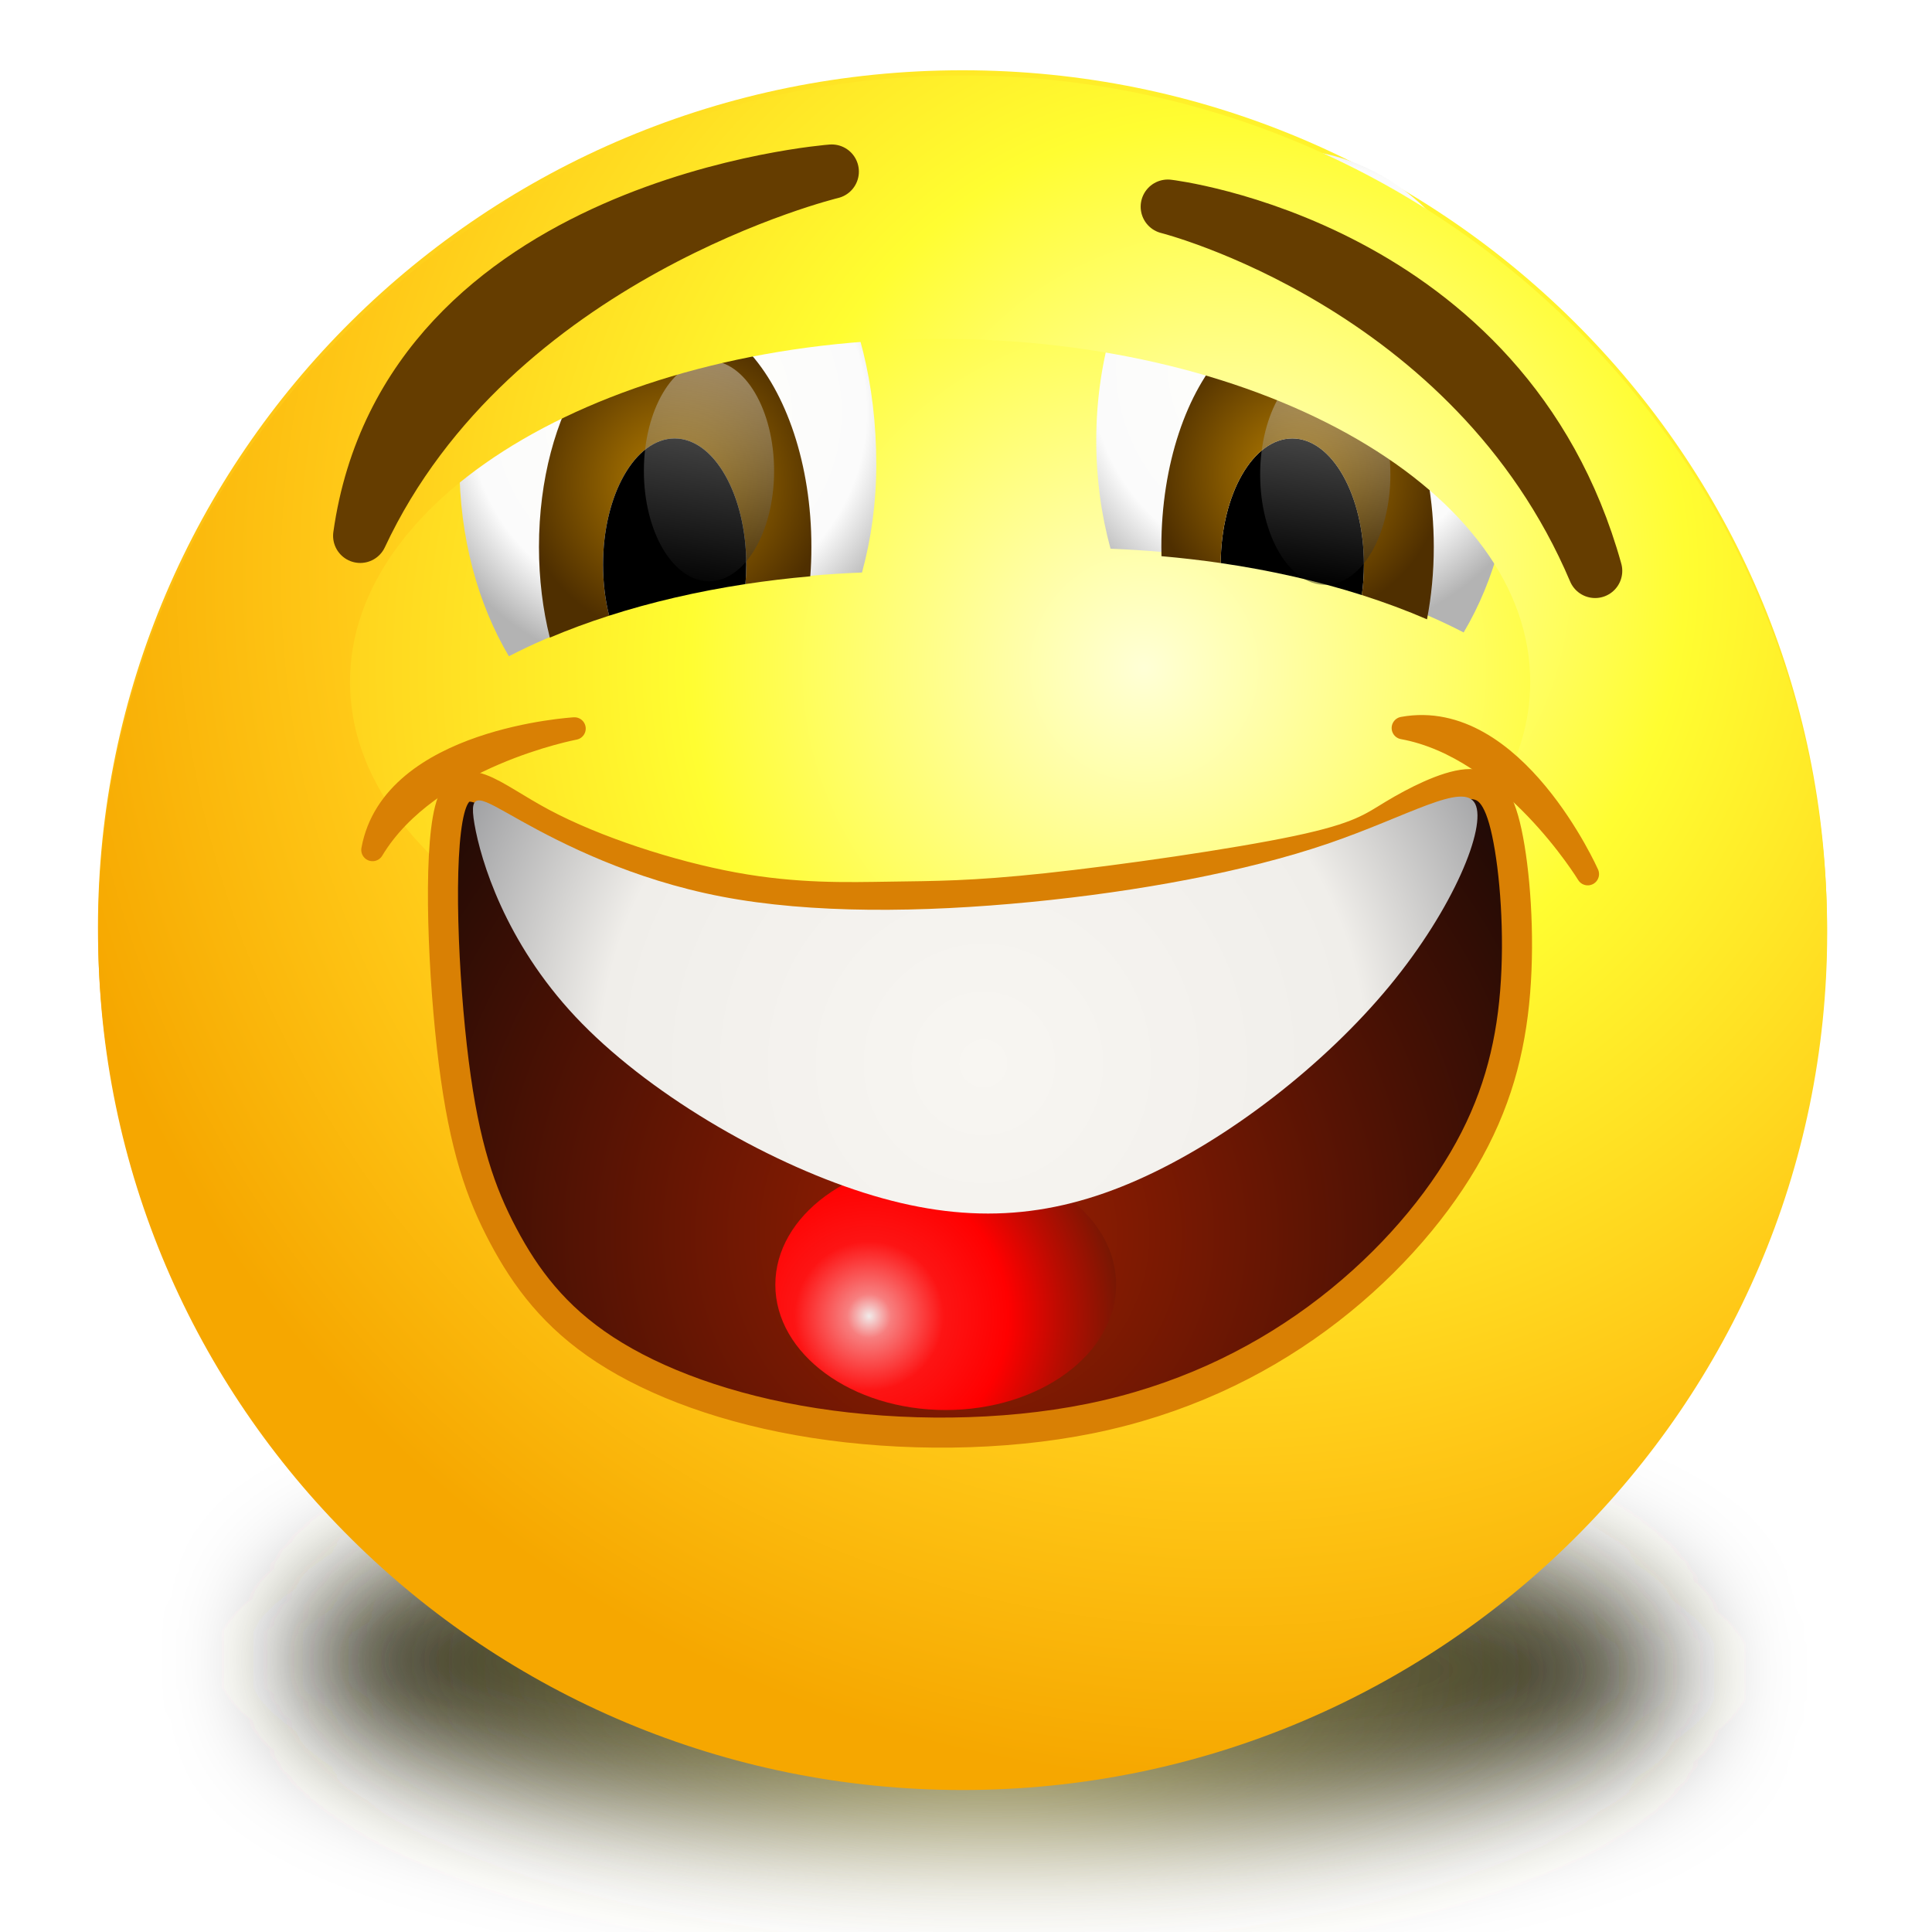
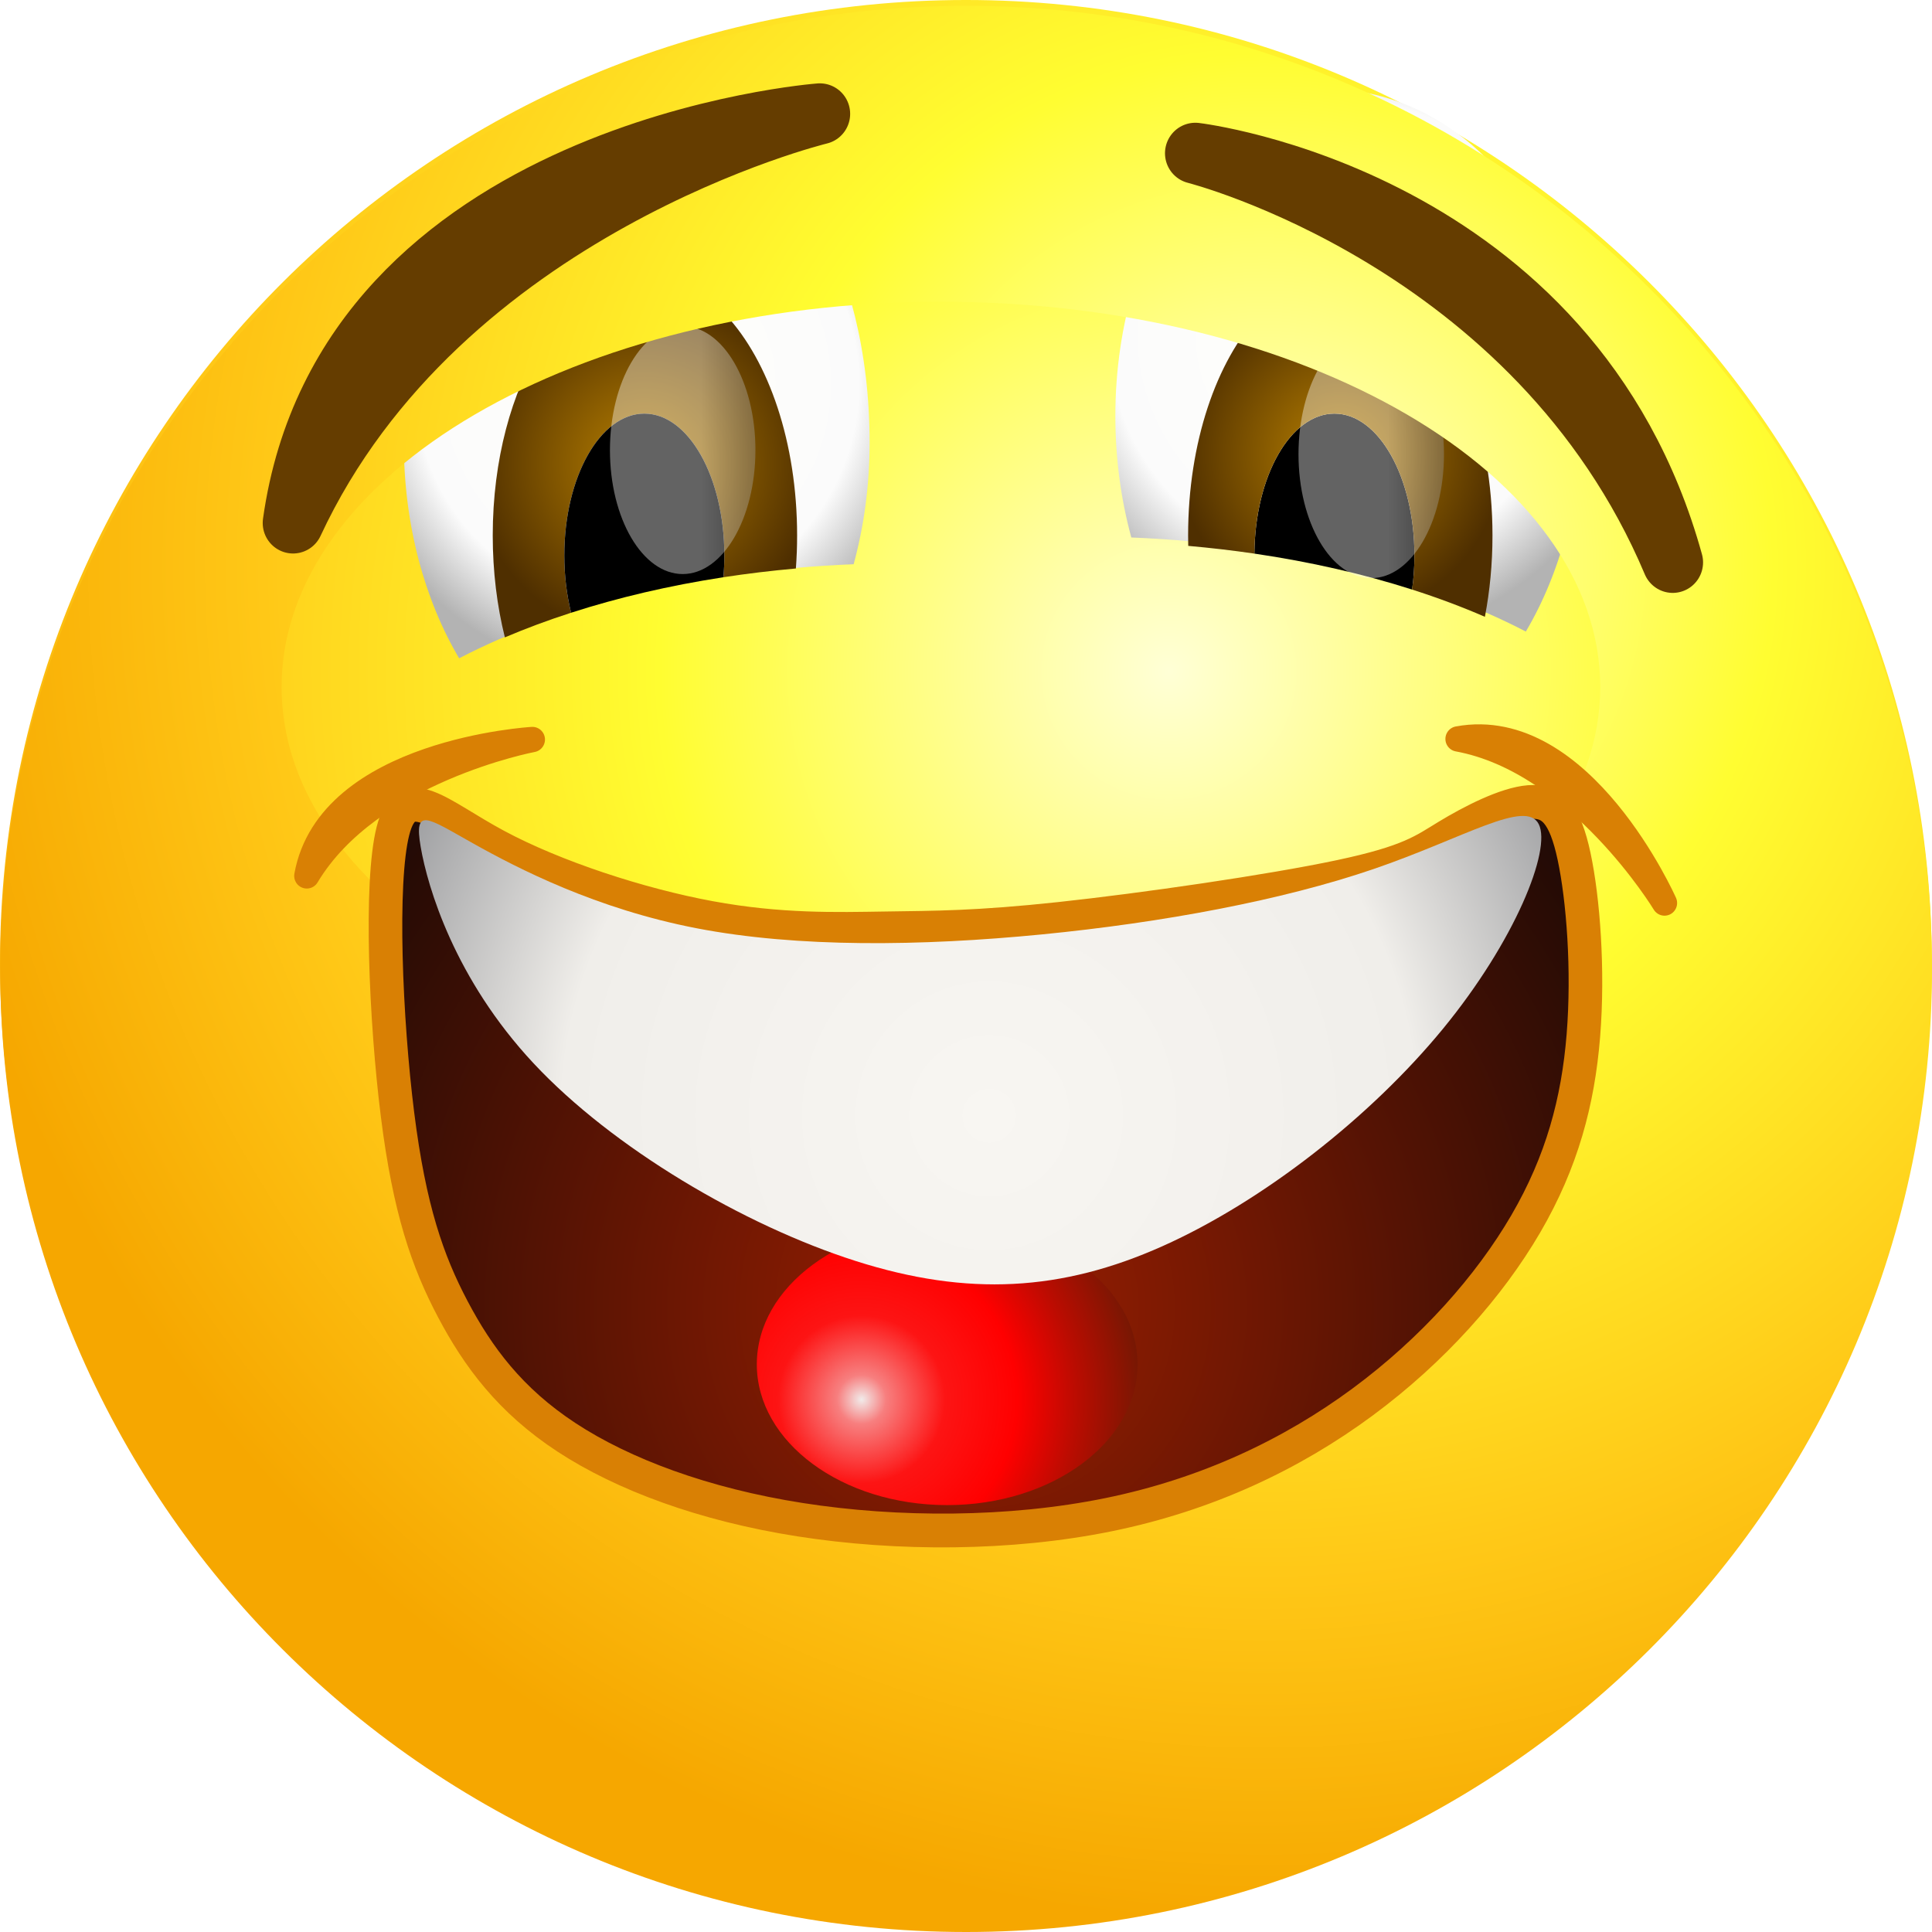
- <svg xmlns="http://www.w3.org/2000/svg" version="1.1" baseProfile="full" width="257" height="257" viewBox="0 0 257.00 257.00" enable-background="new 0 0 257.00 257.00" xml:space="preserve">
-   <radialGradient id="SVGID_Fill1_" cx="130.867" cy="221.548" r="120.827" gradientUnits="userSpaceOnUse" gradientTransform="rotate(180 130.8666 221.5484)">
-     <stop offset="0" stop-color="#A8A162" stop-opacity="1" />
-     <stop offset="1" stop-color="#000000" stop-opacity="1" />
+ <svg xmlns="http://www.w3.org/2000/svg" x="0" y="0" width="48" height="48" overflow="hidden" viewBox="0, 0, 48, 48" preserveAspectRatio="xMidYMid" font-size="0" id="svg" xml:space="preserve" version="1.1">
+   <radialGradient cx="130.867" cy="221.548" r="120.827" fx="130.867" fy="221.548" gradientUnits="userSpaceOnUse" gradientTransform="rotate(180, 130.8666, 221.5484)" id="SVGID_Fill1_" xml:space="preserve">
+     <stop offset="0%" stop-color="#A8A162" stop-opacity="1" id="stop2" xml:space="preserve" />
+     <stop offset="100%" stop-color="#000000" stop-opacity="1" id="stop4" xml:space="preserve" />
  </radialGradient>
-   <filter id="Filter_GaussianBlur1_" filterUnits="userSpaceOnUse">
-     <feGaussianBlur stdDeviation="7.937" />
+   <filter x="none" y="none" width="none" height="none" color-interpolation-filters="auto" id="Filter_GaussianBlur1_" xml:space="preserve">
+     <feGaussianBlur stdDeviation="7.937" id="feGaussianBlur7" xml:space="preserve" />
  </filter>
-   <path fill="url(#SVGID_Fill1_)" stroke-width="0.2" stroke-linejoin="round" filter="url(#Filter_GaussianBlur1_)" d="M 39.16,220.704C 39.16,233.362 80.218,243.999 130.868,244.467L 130.868,244.467C 181.515,244.932 222.575,235.049 222.575,222.393L 222.575,222.393C 222.575,209.737 181.515,199.099 130.868,198.632L 130.868,198.632C 129.718,198.622 128.573,198.617 127.433,198.617L 127.433,198.617C 78.375,198.617 39.16,208.335 39.16,220.704 Z " />
-   <g>
-     <radialGradient id="SVGID_Fill2_" cx="152.21" cy="88.858" r="160.925" gradientUnits="userSpaceOnUse" gradientTransform="rotate(236.8255 152.2096 88.85776)">
-       <stop offset="0" stop-color="#FFFFD6" stop-opacity="1" />
-       <stop offset="0.377" stop-color="#FFFD31" stop-opacity="1" />
-       <stop offset="0.741" stop-color="#FFC817" stop-opacity="1" />
-       <stop offset="1" stop-color="#F6A700" stop-opacity="1" />
+   <g transform="matrix(0.2086715, 0, 0, 0.2098207, -2.718865, -1.961249)" id="g155" xml:space="preserve">
+     <radialGradient cx="152.21" cy="88.858" r="160.925" fx="152.21" fy="88.858" gradientUnits="userSpaceOnUse" gradientTransform="rotate(-123.1746, 152.2096, 88.85776)" id="SVGID_Fill2_" xml:space="preserve">
+       <stop offset="0%" stop-color="#FFFFD6" stop-opacity="1" id="stop12" xml:space="preserve" />
+       <stop offset="37.674%" stop-color="#FFFD31" stop-opacity="1" id="stop14" xml:space="preserve" />
+       <stop offset="74.059%" stop-color="#FFC817" stop-opacity="1" id="stop16" xml:space="preserve" />
+       <stop offset="100%" stop-color="#F6A700" stop-opacity="1" id="stop18" xml:space="preserve" />
    </radialGradient>
-     <path fill="url(#SVGID_Fill2_)" stroke-width="0.2" stroke-linejoin="round" d="M 13.029,123.385C 13.029,186.367 64.516,237.425 128.03,237.425L 128.03,237.425C 191.543,237.425 243.029,186.367 243.029,123.385L 243.029,123.385C 243.029,60.404 191.543,9.347 128.03,9.347L 128.03,9.347C 64.516,9.347 13.029,60.404 13.029,123.385 Z " />
-     <g>
-       <radialGradient id="SVGID_Fill3_" cx="172.647" cy="48.896" r="36.597" gradientUnits="userSpaceOnUse" gradientTransform="rotate(182.0711 172.6466 48.89584)">
-         <stop offset="0" stop-color="#FFFFFB" stop-opacity="1" />
-         <stop offset="0.755" stop-color="#FBFBFB" stop-opacity="1" />
-         <stop offset="1" stop-color="#B3B3B3" stop-opacity="1" />
+     <path d="M13.029 123.385 C13.029 186.367 64.516 237.425 128.03 237.425 L128.03 237.425 C191.543 237.425 243.029 186.367 243.029 123.385 L243.029 123.385 C243.029 60.404 191.543 9.347 128.03 9.347 L128.03 9.347 C64.516 9.347 13.029 60.404 13.029 123.385 z" stroke-width="0.2" stroke-linejoin="round" id="path21" xml:space="preserve" connector-curvature="0" style="fill:url(#SVGID_Fill2_);" />
+     <g id="g103" xml:space="preserve">
+       <radialGradient cx="172.647" cy="48.896" r="36.597" fx="172.647" fy="48.896" gradientUnits="userSpaceOnUse" gradientTransform="rotate(-177.9289, 172.6466, 48.89584)" id="SVGID_Fill3_" xml:space="preserve">
+         <stop offset="0%" stop-color="#FFFFFB" stop-opacity="1" id="stop23" xml:space="preserve" />
+         <stop offset="75.54%" stop-color="#FBFBFB" stop-opacity="1" id="stop25" xml:space="preserve" />
+         <stop offset="100%" stop-color="#B3B3B3" stop-opacity="1" id="stop27" xml:space="preserve" />
      </radialGradient>
-       <path fill="url(#SVGID_Fill3_)" stroke-width="0.2" stroke-linejoin="round" d="M 145.825,58.595C 145.825,63.672 146.503,68.529 147.727,72.989L 147.727,72.989C 166.087,73.725 182.544,77.839 194.698,84.13L 194.698,84.13C 198.795,77.243 201.282,68.33 201.282,58.595L 201.282,58.595C 201.282,36.774 188.446,19.794 170.162,19.794L 170.162,19.794C 158.614,19.794 145.825,36.774 145.825,58.595 Z " />
-       <radialGradient id="SVGID_Fill4_" cx="88.839" cy="54.777" r="35.002" gradientUnits="userSpaceOnUse" gradientTransform="rotate(175.3943 88.83923 54.7767)">
-         <stop offset="0" stop-color="#FFFFFB" stop-opacity="1" />
-         <stop offset="0.755" stop-color="#FBFBFB" stop-opacity="1" />
-         <stop offset="1" stop-color="#B3B3B3" stop-opacity="1" />
+       <path d="M145.825 58.595 C145.825 63.672 146.503 68.529 147.727 72.989 L147.727 72.989 C166.087 73.725 182.544 77.839 194.698 84.13 L194.698 84.13 C198.795 77.243 201.282 68.33 201.282 58.595 L201.282 58.595 C201.282 36.774 188.446 19.794 170.162 19.794 L170.162 19.794 C158.614 19.794 145.825 36.774 145.825 58.595 z" stroke-width="0.2" stroke-linejoin="round" id="path30" xml:space="preserve" connector-curvature="0" style="fill:url(#SVGID_Fill3_);" />
+       <radialGradient cx="88.839" cy="54.777" r="35.002" fx="88.839" fy="54.777" gradientUnits="userSpaceOnUse" gradientTransform="rotate(175.3943, 88.83923, 54.7767)" id="SVGID_Fill4_" xml:space="preserve">
+         <stop offset="0%" stop-color="#FFFFFB" stop-opacity="1" id="stop32" xml:space="preserve" />
+         <stop offset="75.54%" stop-color="#FBFBFB" stop-opacity="1" id="stop34" xml:space="preserve" />
+         <stop offset="100%" stop-color="#B3B3B3" stop-opacity="1" id="stop36" xml:space="preserve" />
      </radialGradient>
-       <path fill="url(#SVGID_Fill4_)" stroke-width="0.2" stroke-linejoin="round" d="M 61.109,61.762C 61.109,71.497 63.598,80.41 67.694,87.297L 67.694,87.297C 79.848,81.006 96.305,76.892 114.665,76.156L 114.665,76.156C 115.889,71.696 116.566,66.838 116.566,61.762L 116.566,61.762C 116.566,39.941 106.359,25.294 97.023,22.961L 97.023,22.961C 95.196,22.505 93.391,22.287 91.622,22.287L 91.622,22.287C 74.761,22.285 61.109,42.012 61.109,61.762 Z " />
-       <path fill="#000000" fill-opacity="1" stroke-width="0.2" stroke-linejoin="round" d="M 181.433,75.117C 181.433,65.842 177.168,58.323 171.906,58.323C 166.687,58.323 162.447,65.725 162.381,74.9C 169.078,75.877 175.385,77.32 181.156,79.157C 181.337,77.863 181.433,76.51 181.433,75.117 Z " />
-       <radialGradient id="SVGID_Fill5_" cx="89.815" cy="64.244" r="20.574" gradientUnits="userSpaceOnUse">
-         <stop offset="0" stop-color="#B88000" stop-opacity="1" />
-         <stop offset="1" stop-color="#4F2F00" stop-opacity="1" />
+       <path d="M61.109 61.762 C61.109 71.497 63.598 80.41 67.694 87.297 L67.694 87.297 C79.848 81.006 96.305 76.892 114.665 76.156 L114.665 76.156 C115.889 71.696 116.566 66.838 116.566 61.762 L116.566 61.762 C116.566 39.941 106.359 25.294 97.023 22.961 L97.023 22.961 C95.196 22.505 93.391 22.287 91.622 22.287 L91.622 22.287 C74.761 22.285 61.109 42.012 61.109 61.762 z" stroke-width="0.2" stroke-linejoin="round" id="path39" xml:space="preserve" connector-curvature="0" style="fill:url(#SVGID_Fill4_);" />
+       <path d="M181.433 75.117 C181.433 65.842 177.168 58.323 171.906 58.323 C166.687 58.323 162.447 65.725 162.381 74.9 C169.078 75.878 175.385 77.32 181.156 79.157 C181.337 77.863 181.433 76.51 181.433 75.117 z" stroke-width="0.2" stroke-linejoin="round" id="path41" xml:space="preserve" connector-curvature="0" style="fill:#000000;" />
+       <radialGradient cx="89.815" cy="64.244" r="20.574" fx="89.815" fy="64.244" gradientUnits="userSpaceOnUse" id="SVGID_Fill5_" xml:space="preserve">
+         <stop offset="0%" stop-color="#B88000" stop-opacity="1" id="stop43" xml:space="preserve" />
+         <stop offset="100%" stop-color="#4F2F00" stop-opacity="1" id="stop45" xml:space="preserve" />
      </radialGradient>
-       <path fill="url(#SVGID_Fill5_)" stroke-width="0.2" stroke-linejoin="round" d="M 82.192,44.812C 80.478,46.162 78.911,47.953 77.54,50.098C 73.945,55.723 71.696,63.788 71.696,72.751C 71.696,77.034 72.21,81.113 73.139,84.818C 75.635,83.761 78.269,82.785 81.027,81.9C 80.507,79.826 80.218,77.531 80.218,75.117C 80.218,65.842 84.484,58.323 89.745,58.323C 95.006,58.323 99.271,65.842 99.271,75.117C 99.271,75.995 99.233,76.857 99.159,77.698C 101.968,77.269 104.849,76.922 107.788,76.663C 107.884,75.382 107.933,74.076 107.933,72.751C 107.933,61.754 104.559,52.094 99.454,46.647C 98.24,45.931 96.986,45.336 95.696,44.871C 93.513,44.084 91.229,43.67 88.868,43.67C 86.571,43.67 84.326,44.062 82.192,44.812 Z " />
-       <radialGradient id="SVGID_Fill6_" cx="172.607" cy="63.026" r="19.357" gradientUnits="userSpaceOnUse">
-         <stop offset="0" stop-color="#B88000" stop-opacity="1" />
-         <stop offset="1" stop-color="#4F2F00" stop-opacity="1" />
+       <path d="M82.192 44.812 C80.478 46.162 78.911 47.953 77.54 50.098 C73.945 55.723 71.696 63.788 71.696 72.751 C71.696 77.034 72.21 81.113 73.139 84.818 C75.635 83.761 78.269 82.785 81.027 81.9 C80.507 79.826 80.218 77.531 80.218 75.117 C80.218 65.842 84.484 58.323 89.745 58.323 C95.006 58.323 99.271 65.842 99.271 75.117 C99.271 75.995 99.233 76.857 99.159 77.698 C101.968 77.269 104.849 76.922 107.788 76.663 C107.884 75.382 107.933 74.076 107.933 72.751 C107.933 61.754 104.559 52.094 99.454 46.647 C98.24 45.931 96.986 45.336 95.696 44.871 C93.513 44.084 91.229 43.67 88.868 43.67 C86.571 43.67 84.326 44.062 82.192 44.812 z" stroke-width="0.2" stroke-linejoin="round" id="path48" xml:space="preserve" connector-curvature="0" style="fill:url(#SVGID_Fill5_);" />
+       <radialGradient cx="172.607" cy="63.026" r="19.357" fx="172.607" fy="63.026" gradientUnits="userSpaceOnUse" id="SVGID_Fill6_" xml:space="preserve">
+         <stop offset="0%" stop-color="#B88000" stop-opacity="1" id="stop50" xml:space="preserve" />
+         <stop offset="100%" stop-color="#4F2F00" stop-opacity="1" id="stop52" xml:space="preserve" />
      </radialGradient>
-       <path fill="url(#SVGID_Fill6_)" stroke-width="0.2" stroke-linejoin="round" d="M 162.968,46.646C 157.862,52.094 154.488,61.753 154.488,72.751C 154.488,73.164 154.493,73.576 154.503,73.985C 157.181,74.219 159.809,74.525 162.381,74.9C 162.447,65.725 166.687,58.323 171.906,58.323C 177.168,58.323 181.433,65.842 181.433,75.117C 181.433,76.51 181.337,77.863 181.156,79.157C 184.201,80.126 187.097,81.205 189.823,82.383C 190.409,79.353 190.726,76.115 190.726,72.751C 190.726,60.369 186.434,49.703 180.23,44.812C 178.097,44.062 175.85,43.67 173.554,43.67C 169.797,43.67 166.235,44.72 162.968,46.646 Z " />
-       <path fill="#000000" fill-opacity="1" stroke-width="0.2" stroke-linejoin="round" d="M 99.159,77.698C 99.233,76.857 99.271,75.995 99.271,75.117C 99.271,65.842 95.006,58.323 89.745,58.323C 84.484,58.323 80.218,65.842 80.218,75.117C 80.218,77.531 80.507,79.826 81.027,81.9C 86.61,80.108 92.697,78.686 99.159,77.698 Z " />
-       <linearGradient id="SVGID_Fill7_" gradientUnits="objectBoundingBox" x1="0.625" y1="0.015" x2="1.683" y2="0.015" gradientTransform="rotate(95.14439 0.625437 0.014689)">
-         <stop offset="0" stop-color="#FFFFFF" stop-opacity="0.388" />
-         <stop offset="1" stop-color="#000000" stop-opacity="0.388" />
+       <path d="M162.968 46.646 C157.862 52.094 154.488 61.753 154.488 72.751 C154.488 73.164 154.493 73.576 154.503 73.985 C157.181 74.219 159.809 74.525 162.381 74.9 C162.447 65.725 166.687 58.323 171.906 58.323 C177.168 58.323 181.433 65.842 181.433 75.117 C181.433 76.51 181.337 77.863 181.156 79.157 C184.201 80.126 187.097 81.205 189.823 82.383 C190.409 79.353 190.726 76.115 190.726 72.751 C190.726 60.369 186.434 49.703 180.23 44.812 C178.097 44.062 175.85 43.67 173.554 43.67 C169.797 43.67 166.235 44.72 162.968 46.646 z" stroke-width="0.2" stroke-linejoin="round" id="path55" xml:space="preserve" connector-curvature="0" style="fill:url(#SVGID_Fill6_);" />
+       <path d="M99.159 77.698 C99.233 76.857 99.271 75.995 99.271 75.117 C99.271 65.842 95.006 58.323 89.745 58.323 C84.484 58.323 80.218 65.842 80.218 75.117 C80.218 77.531 80.507 79.826 81.027 81.9 C86.61 80.108 92.697 78.686 99.159 77.698 z" stroke-width="0.2" stroke-linejoin="round" id="path57" xml:space="preserve" connector-curvature="0" style="fill:#000000;" />
+       <linearGradient x1="125.594" y1="37.182" x2="149.445" y2="37.182" gradientUnits="userSpaceOnUse" gradientTransform="scale(0.7682214, 1.301708)" id="SVGID_Fill7_" xml:space="preserve">
+         <stop offset="0%" stop-color="#FFFFFF" stop-opacity="0.388" id="stop59" xml:space="preserve" />
+         <stop offset="100%" stop-color="#000000" stop-opacity="0.388" id="stop61" xml:space="preserve" />
      </linearGradient>
-       <path fill="url(#SVGID_Fill7_)" stroke-width="0.2" stroke-linejoin="round" d="M 102.972,62.645C 102.972,70.751 99.095,77.321 94.311,77.321C 89.527,77.321 85.65,70.751 85.65,62.645C 85.65,54.54 89.527,47.97 94.311,47.97C 99.095,47.97 102.972,54.54 102.972,62.645 Z " />
-       <linearGradient id="SVGID_Fill8_" gradientUnits="objectBoundingBox" x1="0.613" y1="0.048" x2="1.58" y2="0.048" gradientTransform="rotate(94.9967 0.613358 0.048351)">
-         <stop offset="0" stop-color="#FFFFFF" stop-opacity="0.388" />
-         <stop offset="1" stop-color="#000000" stop-opacity="0.388" />
+       <path d="M102.972 62.645 C102.972 70.751 99.095 77.321 94.311 77.321 C89.527 77.321 85.65 70.751 85.65 62.645 C85.65 54.54 89.527 47.97 94.311 47.97 C99.095 47.97 102.972 54.54 102.972 62.645 z" stroke-width="0.2" stroke-linejoin="round" id="path64" xml:space="preserve" connector-curvature="0" style="fill:url(#SVGID_Fill7_);" />
+       <linearGradient x1="232.031" y1="38.312" x2="253.822" y2="38.312" gradientUnits="userSpaceOnUse" gradientTransform="scale(0.7682378, 1.30168)" id="SVGID_Fill8_" xml:space="preserve">
+         <stop offset="0%" stop-color="#FFFFFF" stop-opacity="0.388" id="stop66" xml:space="preserve" />
+         <stop offset="100%" stop-color="#000000" stop-opacity="0.388" id="stop68" xml:space="preserve" />
      </linearGradient>
-       <path fill="url(#SVGID_Fill8_)" stroke-width="0.2" stroke-linejoin="round" d="M 167.63,63.126C 167.63,71.232 171.507,77.802 176.291,77.802C 181.074,77.802 184.953,71.232 184.953,63.126C 184.953,55.022 181.074,48.45 176.291,48.45C 171.507,48.45 167.63,55.022 167.63,63.126 Z " />
-       <radialGradient id="SVGID_Fill9_" cx="101.815" cy="60.767" r="15.896" gradientUnits="userSpaceOnUse">
-         <stop offset="0" stop-color="#B88000" stop-opacity="1" />
-         <stop offset="1" stop-color="#4F2F00" stop-opacity="1" />
+       <path d="M167.63 63.126 C167.63 71.232 171.507 77.802 176.291 77.802 C181.074 77.802 184.953 71.232 184.953 63.126 C184.953 55.022 181.074 48.45 176.291 48.45 C171.507 48.45 167.63 55.022 167.63 63.126 z" stroke-width="0.2" stroke-linejoin="round" id="path71" xml:space="preserve" connector-curvature="0" style="fill:url(#SVGID_Fill8_);" />
+       <radialGradient cx="101.815" cy="60.767" r="15.896" fx="101.815" fy="60.767" gradientUnits="userSpaceOnUse" id="SVGID_Fill9_" xml:space="preserve">
+         <stop offset="0%" stop-color="#B88000" stop-opacity="1" id="stop73" xml:space="preserve" />
+         <stop offset="100%" stop-color="#4F2F00" stop-opacity="1" id="stop75" xml:space="preserve" />
      </radialGradient>
-       <path fill="url(#SVGID_Fill9_)" stroke-width="0.2" stroke-linejoin="round" d="M 107.935,72.751C 107.935,61.753 104.559,52.094 99.454,46.646C 98.24,45.931 96.986,45.336 95.696,44.871C 96.986,45.336 98.24,45.931 99.454,46.647C 104.559,52.094 107.933,61.754 107.933,72.751C 107.933,74.076 107.884,75.382 107.789,76.662C 107.885,75.382 107.935,74.076 107.935,72.751 Z " />
-       <radialGradient id="SVGID_Fill10_" cx="79.866" cy="47.455" r="2.643" gradientUnits="userSpaceOnUse">
-         <stop offset="0" stop-color="#B88000" stop-opacity="1" />
-         <stop offset="1" stop-color="#4F2F00" stop-opacity="1" />
+       <path d="M107.935 72.751 C107.935 61.753 104.559 52.094 99.454 46.646 C98.24 45.931 96.986 45.336 95.696 44.871 C96.986 45.336 98.24 45.931 99.454 46.647 C104.559 52.094 107.933 61.754 107.933 72.751 C107.933 74.076 107.884 75.382 107.789 76.662 C107.885 75.382 107.935 74.076 107.935 72.751 z" stroke-width="0.2" stroke-linejoin="round" id="path78" xml:space="preserve" connector-curvature="0" style="fill:url(#SVGID_Fill9_);" />
+       <radialGradient cx="79.866" cy="47.455" r="2.643" fx="79.866" fy="47.455" gradientUnits="userSpaceOnUse" id="SVGID_Fill10_" xml:space="preserve">
+         <stop offset="0%" stop-color="#B88000" stop-opacity="1" id="stop80" xml:space="preserve" />
+         <stop offset="100%" stop-color="#4F2F00" stop-opacity="1" id="stop82" xml:space="preserve" />
      </radialGradient>
-       <path fill="url(#SVGID_Fill10_)" stroke-width="0.2" stroke-linejoin="round" d="M 82.191,44.812C 80.478,46.162 78.911,47.953 77.54,50.098C 78.911,47.953 80.478,46.162 82.191,44.812 Z " />
-       <radialGradient id="SVGID_Fill11_" cx="88.944" cy="44.27" r="6.752" gradientUnits="userSpaceOnUse">
-         <stop offset="0" stop-color="#FFFFFB" stop-opacity="1" />
-         <stop offset="0.755" stop-color="#FBFBFB" stop-opacity="1" />
-         <stop offset="1" stop-color="#B3B3B3" stop-opacity="1" />
+       <path d="M82.191 44.812 C80.478 46.162 78.911 47.953 77.54 50.098 C78.911 47.953 80.478 46.162 82.191 44.812 z" stroke-width="0.2" stroke-linejoin="round" id="path85" xml:space="preserve" connector-curvature="0" style="fill:url(#SVGID_Fill10_);" />
+       <radialGradient cx="88.944" cy="44.27" r="6.752" fx="88.944" fy="44.27" gradientUnits="userSpaceOnUse" id="SVGID_Fill11_" xml:space="preserve">
+         <stop offset="0%" stop-color="#FFFFFB" stop-opacity="1" id="stop87" xml:space="preserve" />
+         <stop offset="75.54%" stop-color="#FBFBFB" stop-opacity="1" id="stop89" xml:space="preserve" />
+         <stop offset="100%" stop-color="#B3B3B3" stop-opacity="1" id="stop91" xml:space="preserve" />
      </radialGradient>
-       <path fill="url(#SVGID_Fill11_)" stroke-width="0.2" stroke-linejoin="round" d="M 82.192,44.812C 84.326,44.062 86.571,43.67 88.868,43.67C 91.229,43.67 93.513,44.084 95.696,44.871C 93.513,44.084 91.228,43.669 88.868,43.669C 86.57,43.669 84.325,44.062 82.192,44.812 Z " />
-       <radialGradient id="SVGID_Fill12_" cx="74.618" cy="67.458" r="17.36" gradientUnits="userSpaceOnUse">
-         <stop offset="0" stop-color="#B88000" stop-opacity="1" />
-         <stop offset="1" stop-color="#4F2F00" stop-opacity="1" />
+       <path d="M82.192 44.812 C84.326 44.062 86.571 43.67 88.868 43.67 C91.229 43.67 93.513 44.084 95.696 44.871 C93.513 44.084 91.228 43.669 88.868 43.669 C86.57 43.669 84.325 44.062 82.191 44.812 z" stroke-width="0.2" stroke-linejoin="round" id="path94" xml:space="preserve" connector-curvature="0" style="fill:url(#SVGID_Fill11_);" />
+       <radialGradient cx="74.618" cy="67.458" r="17.36" fx="74.618" fy="67.458" gradientUnits="userSpaceOnUse" id="SVGID_Fill12_" xml:space="preserve">
+         <stop offset="0%" stop-color="#B88000" stop-opacity="1" id="stop96" xml:space="preserve" />
+         <stop offset="100%" stop-color="#4F2F00" stop-opacity="1" id="stop98" xml:space="preserve" />
      </radialGradient>
-       <path fill="url(#SVGID_Fill12_)" stroke-width="0.2" stroke-linejoin="round" d="M 73.139,84.818C 72.21,81.113 71.696,77.034 71.696,72.751C 71.696,63.788 73.945,55.723 77.54,50.098C 73.944,55.723 71.695,63.787 71.695,72.751C 71.695,77.034 72.21,81.113 73.139,84.818 Z " />
+       <path d="M73.139 84.818 C72.21 81.113 71.696 77.034 71.696 72.751 C71.696 63.788 73.945 55.723 77.54 50.098 C73.944 55.723 71.695 63.787 71.695 72.751 C71.695 77.034 72.21 81.113 73.139 84.818 z" stroke-width="0.2" stroke-linejoin="round" id="path101" xml:space="preserve" connector-curvature="0" style="fill:url(#SVGID_Fill12_);" />
    </g>
-     <radialGradient id="SVGID_Fill13_" cx="163.556" cy="76.236" r="160.915" gradientUnits="userSpaceOnUse" gradientTransform="rotate(236.7799 163.5555 76.23569)">
-       <stop offset="0" stop-color="#FFFFD6" stop-opacity="1" />
-       <stop offset="0.377" stop-color="#FFFD31" stop-opacity="1" />
-       <stop offset="0.741" stop-color="#FFC817" stop-opacity="1" />
-       <stop offset="1" stop-color="#F6A700" stop-opacity="1" />
+     <radialGradient cx="163.556" cy="76.236" r="160.915" fx="163.556" fy="76.236" gradientUnits="userSpaceOnUse" gradientTransform="rotate(-123.2201, 163.5555, 76.23569)" id="SVGID_Fill13_" xml:space="preserve">
+       <stop offset="0%" stop-color="#FFFFD6" stop-opacity="1" id="stop105" xml:space="preserve" />
+       <stop offset="37.674%" stop-color="#FFFD31" stop-opacity="1" id="stop107" xml:space="preserve" />
+       <stop offset="74.059%" stop-color="#FFC817" stop-opacity="1" id="stop109" xml:space="preserve" />
+       <stop offset="100%" stop-color="#F6A700" stop-opacity="1" id="stop111" xml:space="preserve" />
    </radialGradient>
-     <path fill="url(#SVGID_Fill13_)" stroke-width="0.2" stroke-linejoin="round" d="M 128.056,10.037C 64.542,10.037 13.056,61.093 13.056,124.075C 13.056,187.057 64.542,238.114 128.056,238.114C 191.569,238.114 243.056,187.057 243.056,124.075C 243.056,61.093 191.569,10.037 128.056,10.037 Z M 46.556,90.701C 46.556,65.504 81.702,45.076 125.056,45.076C 168.409,45.076 203.555,65.504 203.555,90.701C 203.555,115.899 168.41,136.326 125.056,136.326C 81.701,136.326 46.556,115.899 46.556,90.701 Z " />
-     <path fill="#643D00" fill-opacity="1" stroke-width="7.224" stroke-linecap="round" stroke-linejoin="round" stroke="#653D00" stroke-opacity="1" d="M 110.638,22.828C 110.638,22.828 65.502,33.705 47.92,71.274C 54.159,27.038 110.638,22.828 110.638,22.828 Z " />
-     <path fill="#643D00" fill-opacity="1" stroke-width="7.224" stroke-linecap="round" stroke-linejoin="round" stroke="#653D00" stroke-opacity="1" d="M 155.347,27.494C 155.347,27.494 195.966,37.691 212.186,75.94C 200.163,32.726 155.347,27.494 155.347,27.494 Z " />
-     <radialGradient id="SVGID_Fill14_" cx="129.122" cy="164.184" r="100.716" gradientUnits="userSpaceOnUse" gradientTransform="rotate(77.72835 129.1224 164.1839)">
-       <stop offset="0" stop-color="#9E1F01" stop-opacity="1" />
-       <stop offset="0.944" stop-color="#180906" stop-opacity="1" />
+     <path d="M128.056 10.037 C64.542 10.037 13.056 61.093 13.056 124.075 C13.056 187.057 64.542 238.114 128.056 238.114 C191.569 238.114 243.056 187.057 243.056 124.075 C243.056 61.093 191.569 10.037 128.056 10.037 z M46.556 90.701 C46.556 65.504 81.702 45.076 125.056 45.076 C168.409 45.076 203.555 65.504 203.555 90.701 C203.555 115.899 168.41 136.326 125.056 136.326 C81.701 136.326 46.555 115.899 46.555 90.701 z" stroke-width="0.2" stroke-linejoin="round" id="path114" xml:space="preserve" connector-curvature="0" style="fill:url(#SVGID_Fill13_);" />
+     <path d="M110.638 22.828 C110.638 22.828 65.502 33.705 47.92 71.274 C54.159 27.038 110.638 22.828 110.638 22.828 z" stroke="#653D00" stroke-width="7.224" stroke-linecap="round" stroke-linejoin="round" id="path116" xml:space="preserve" connector-curvature="0" style="fill:#643D00;" />
+     <path d="M155.347 27.494 C155.347 27.494 195.966 37.691 212.186 75.94 C200.163 32.726 155.347 27.494 155.347 27.494 z" stroke="#653D00" stroke-width="7.224" stroke-linecap="round" stroke-linejoin="round" id="path118" xml:space="preserve" connector-curvature="0" style="fill:#643D00;" />
+     <radialGradient cx="129.122" cy="164.184" r="100.716" fx="129.122" fy="164.184" gradientUnits="userSpaceOnUse" gradientTransform="rotate(77.72836, 129.1224, 164.1839)" id="SVGID_Fill14_" xml:space="preserve">
+       <stop offset="0%" stop-color="#9E1F01" stop-opacity="1" id="stop120" xml:space="preserve" />
+       <stop offset="94.397%" stop-color="#180906" stop-opacity="1" id="stop122" xml:space="preserve" />
    </radialGradient>
-     <path fill="url(#SVGID_Fill14_)" stroke-width="4" stroke-linejoin="round" stroke="#D98004" stroke-opacity="1" d="M 59.813,107.745C 58.255,113.832 58.942,130.135 60.362,141.35C 61.783,152.566 63.936,158.696 66.933,164.347C 69.929,169.998 73.767,175.171 80.484,179.547C 87.202,183.925 96.798,187.506 108.314,189.296C 119.829,191.087 133.264,191.087 145.019,188.699C 156.774,186.312 166.85,181.537 175.247,175.369C 183.644,169.202 190.361,161.642 194.68,154.281C 198.998,146.92 200.917,139.757 201.548,131.973C 202.179,124.189 201.522,115.784 200.444,110.76C 199.366,105.737 197.867,104.095 195.08,104.319C 192.294,104.543 188.221,106.632 185.375,108.348C 182.528,110.064 180.909,111.407 172.587,113.16C 164.266,114.914 149.242,117.077 139.253,118.147C 129.264,119.216 124.311,119.191 118.475,119.278C 112.64,119.365 105.923,119.564 97.526,118.022C 89.129,116.48 79.053,113.197 72.114,109.492C 65.174,105.787 61.371,101.659 59.813,107.745 Z " />
-     <radialGradient id="SVGID_Fill15_" cx="115.604" cy="175.064" r="35.497" gradientUnits="userSpaceOnUse">
-       <stop offset="0" stop-color="#F1EBEA" stop-opacity="1" />
-       <stop offset="0.082" stop-color="#F77F7F" stop-opacity="1" />
-       <stop offset="0.28" stop-color="#FD1414" stop-opacity="1" />
-       <stop offset="0.522" stop-color="#FF0000" stop-opacity="1" />
-       <stop offset="0.722" stop-color="#BA0C01" stop-opacity="1" />
-       <stop offset="0.944" stop-color="#751803" stop-opacity="1" />
+     <path d="M59.813 107.745 C58.255 113.832 58.942 130.135 60.362 141.35 C61.783 152.566 63.936 158.696 66.933 164.347 C69.929 169.998 73.767 175.171 80.484 179.547 C87.202 183.925 96.798 187.506 108.314 189.296 C119.829 191.087 133.264 191.087 145.019 188.699 C156.774 186.312 166.85 181.537 175.247 175.369 C183.644 169.202 190.361 161.642 194.68 154.281 C198.998 146.92 200.917 139.757 201.548 131.973 C202.179 124.189 201.522 115.784 200.444 110.76 C199.366 105.737 197.867 104.095 195.08 104.319 C192.294 104.543 188.221 106.632 185.375 108.348 C182.528 110.064 180.909 111.407 172.587 113.16 C164.266 114.914 149.242 117.077 139.253 118.147 C129.264 119.216 124.311 119.191 118.475 119.278 C112.64 119.365 105.923 119.564 97.526 118.022 C89.129 116.48 79.053 113.197 72.114 109.492 C65.174 105.787 61.371 101.659 59.813 107.745 z" stroke="#D98004" stroke-width="4" stroke-linejoin="round" id="path125" xml:space="preserve" connector-curvature="0" style="fill:url(#SVGID_Fill14_);" />
+     <radialGradient cx="115.604" cy="175.064" r="35.497" fx="115.604" fy="175.064" gradientUnits="userSpaceOnUse" id="SVGID_Fill15_" xml:space="preserve">
+       <stop offset="0%" stop-color="#F1EBEA" stop-opacity="1" id="stop127" xml:space="preserve" />
+       <stop offset="8.19%" stop-color="#F77F7F" stop-opacity="1" id="stop129" xml:space="preserve" />
+       <stop offset="28.017%" stop-color="#FD1414" stop-opacity="1" id="stop131" xml:space="preserve" />
+       <stop offset="52.155%" stop-color="#FF0000" stop-opacity="1" id="stop133" xml:space="preserve" />
+       <stop offset="72.22%" stop-color="#BA0C01" stop-opacity="1" id="stop135" xml:space="preserve" />
+       <stop offset="94.397%" stop-color="#751803" stop-opacity="1" id="stop137" xml:space="preserve" />
    </radialGradient>
-     <path fill="url(#SVGID_Fill15_)" stroke-width="0.2" stroke-linejoin="round" d="M 125.804,154.231C 138.323,154.231 148.47,161.693 148.47,170.898C 148.47,180.102 138.322,187.565 125.804,187.565C 113.285,187.565 103.137,180.102 103.137,170.898C 103.137,161.693 113.285,154.231 125.804,154.231 Z " />
-     <radialGradient id="SVGID_Fill16_" cx="130.809" cy="141.459" r="78.781" gradientUnits="userSpaceOnUse">
-       <stop offset="0" stop-color="#F8F6F2" stop-opacity="1" />
-       <stop offset="0.647" stop-color="#F0EEEA" stop-opacity="1" />
-       <stop offset="1" stop-color="#999A9D" stop-opacity="1" />
+     <path d="M125.804 154.231 C138.323 154.231 148.47 161.693 148.47 170.898 C148.47 180.102 138.322 187.565 125.804 187.565 C113.285 187.565 103.137 180.102 103.137 170.898 C103.137 161.693 113.285 154.231 125.804 154.231 z" stroke-width="0.2" stroke-linejoin="round" id="path140" xml:space="preserve" connector-curvature="0" style="fill:url(#SVGID_Fill15_);" />
+     <radialGradient cx="130.809" cy="141.459" r="78.781" fx="130.809" fy="141.459" gradientUnits="userSpaceOnUse" id="SVGID_Fill16_" xml:space="preserve">
+       <stop offset="0%" stop-color="#F8F6F2" stop-opacity="1" id="stop142" xml:space="preserve" />
+       <stop offset="64.651%" stop-color="#F0EEEA" stop-opacity="1" id="stop144" xml:space="preserve" />
+       <stop offset="100%" stop-color="#999A9D" stop-opacity="1" id="stop146" xml:space="preserve" />
    </radialGradient>
-     <path fill="url(#SVGID_Fill16_)" stroke-width="0.2" stroke-linejoin="round" d="M 63.118,109.634C 63.942,114.409 67.164,125.256 76.561,135.258C 85.958,145.259 101.53,154.414 114.904,158.659C 128.278,162.903 139.454,162.236 151.445,156.903C 163.435,151.57 176.241,141.57 184.823,131.175C 193.404,120.78 197.76,109.991 196.24,106.944C 194.719,103.898 187.321,108.594 176.519,112.266C 165.717,115.938 151.511,118.584 137.074,119.991C 122.638,121.397 107.971,121.564 95.993,119.267C 84.016,116.97 74.726,112.208 69.296,109.18C 63.865,106.152 62.293,104.857 63.118,109.634 Z " />
-     <path fill="#D98004" fill-opacity="1" stroke-width="3" stroke-linecap="round" stroke-linejoin="round" stroke="#D98004" stroke-opacity="1" d="M 76.415,96.915C 76.415,96.915 57.085,100.539 49.556,113.058C 52.228,98.318 76.415,96.915 76.415,96.915 Z " />
-     <path fill="#D98004" fill-opacity="1" stroke-width="3" stroke-linecap="round" stroke-linejoin="round" stroke="#D98004" stroke-opacity="1" d="M 211.208,116.272C 211.208,116.272 200.992,99.467 186.621,96.844C 201.355,94.138 211.208,116.272 211.208,116.272 Z " />
+     <path d="M63.118 109.634 C63.942 114.409 67.164 125.256 76.561 135.258 C85.958 145.259 101.53 154.414 114.904 158.659 C128.278 162.903 139.454 162.236 151.445 156.903 C163.435 151.57 176.241 141.57 184.823 131.175 C193.404 120.78 197.76 109.991 196.24 106.944 C194.719 103.898 187.321 108.594 176.519 112.266 C165.717 115.938 151.511 118.584 137.074 119.991 C122.638 121.397 107.971 121.564 95.993 119.267 C84.015 116.97 74.726 112.208 69.296 109.18 C63.865 106.152 62.293 104.857 63.118 109.634 z" stroke-width="0.2" stroke-linejoin="round" id="path149" xml:space="preserve" connector-curvature="0" style="fill:url(#SVGID_Fill16_);" />
+     <path d="M76.415 96.915 C76.415 96.915 57.085 100.539 49.556 113.058 C52.228 98.318 76.415 96.915 76.415 96.915 z" stroke="#D98004" stroke-width="3" stroke-linecap="round" stroke-linejoin="round" id="path151" xml:space="preserve" connector-curvature="0" style="fill:#D98004;" />
+     <path d="M211.208 116.272 C211.208 116.272 200.992 99.467 186.621 96.844 C201.355 94.138 211.208 116.272 211.208 116.272 z" stroke="#D98004" stroke-width="3" stroke-linecap="round" stroke-linejoin="round" id="path153" xml:space="preserve" connector-curvature="0" style="fill:#D98004;" />
  </g>
</svg>
